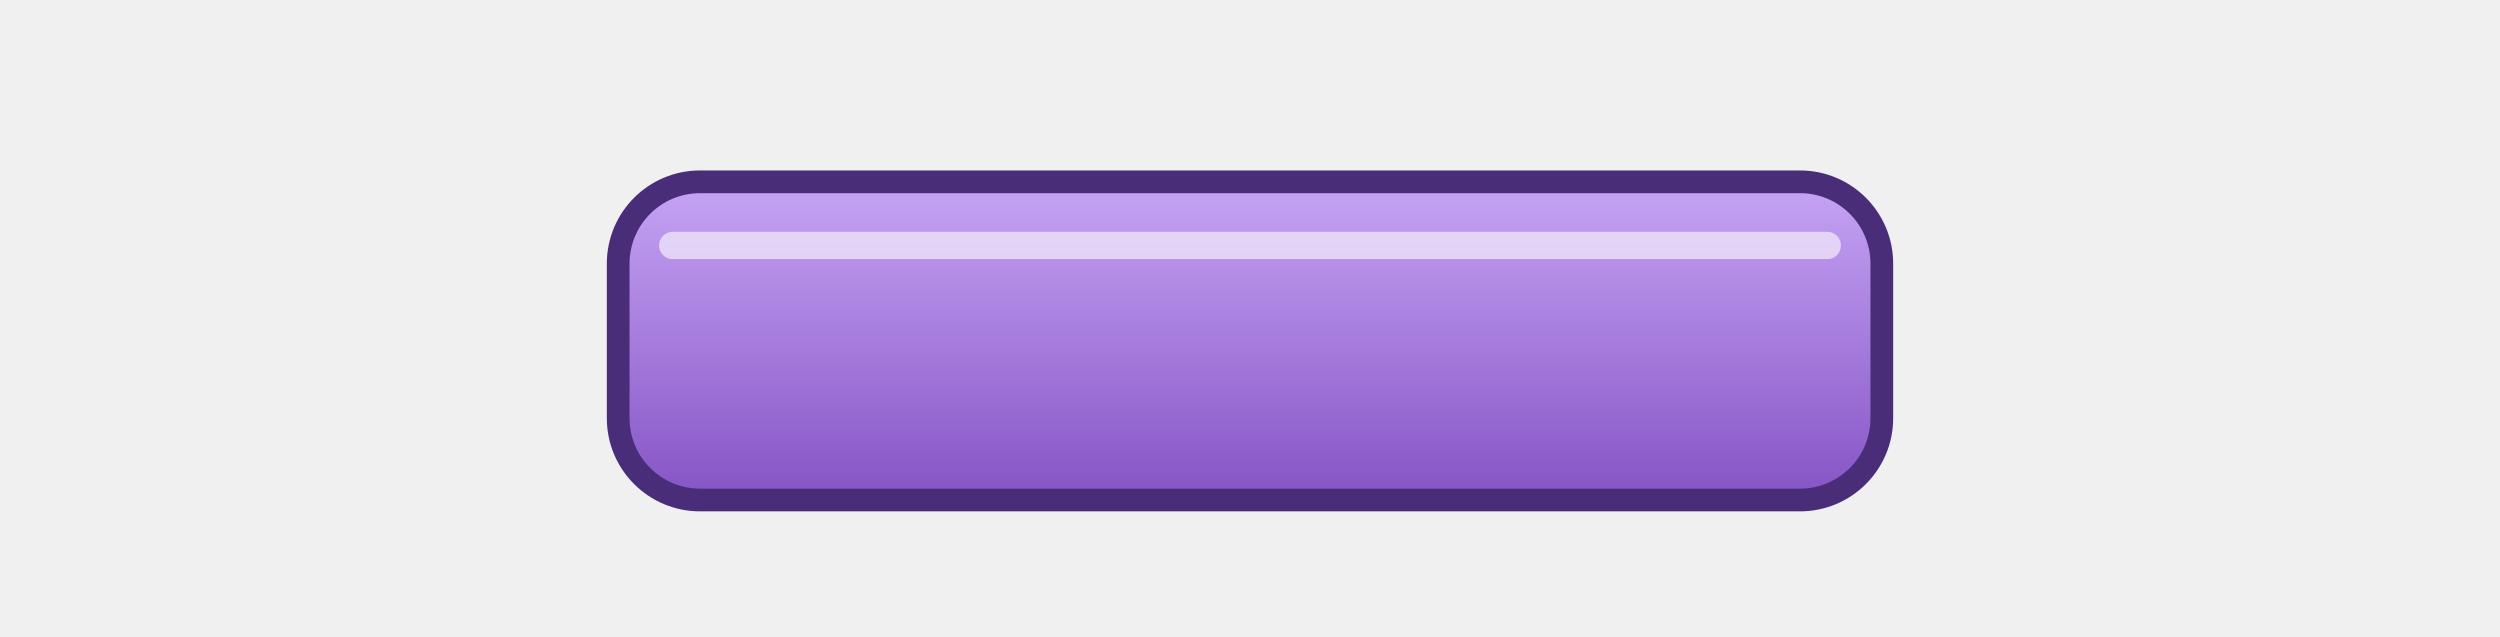
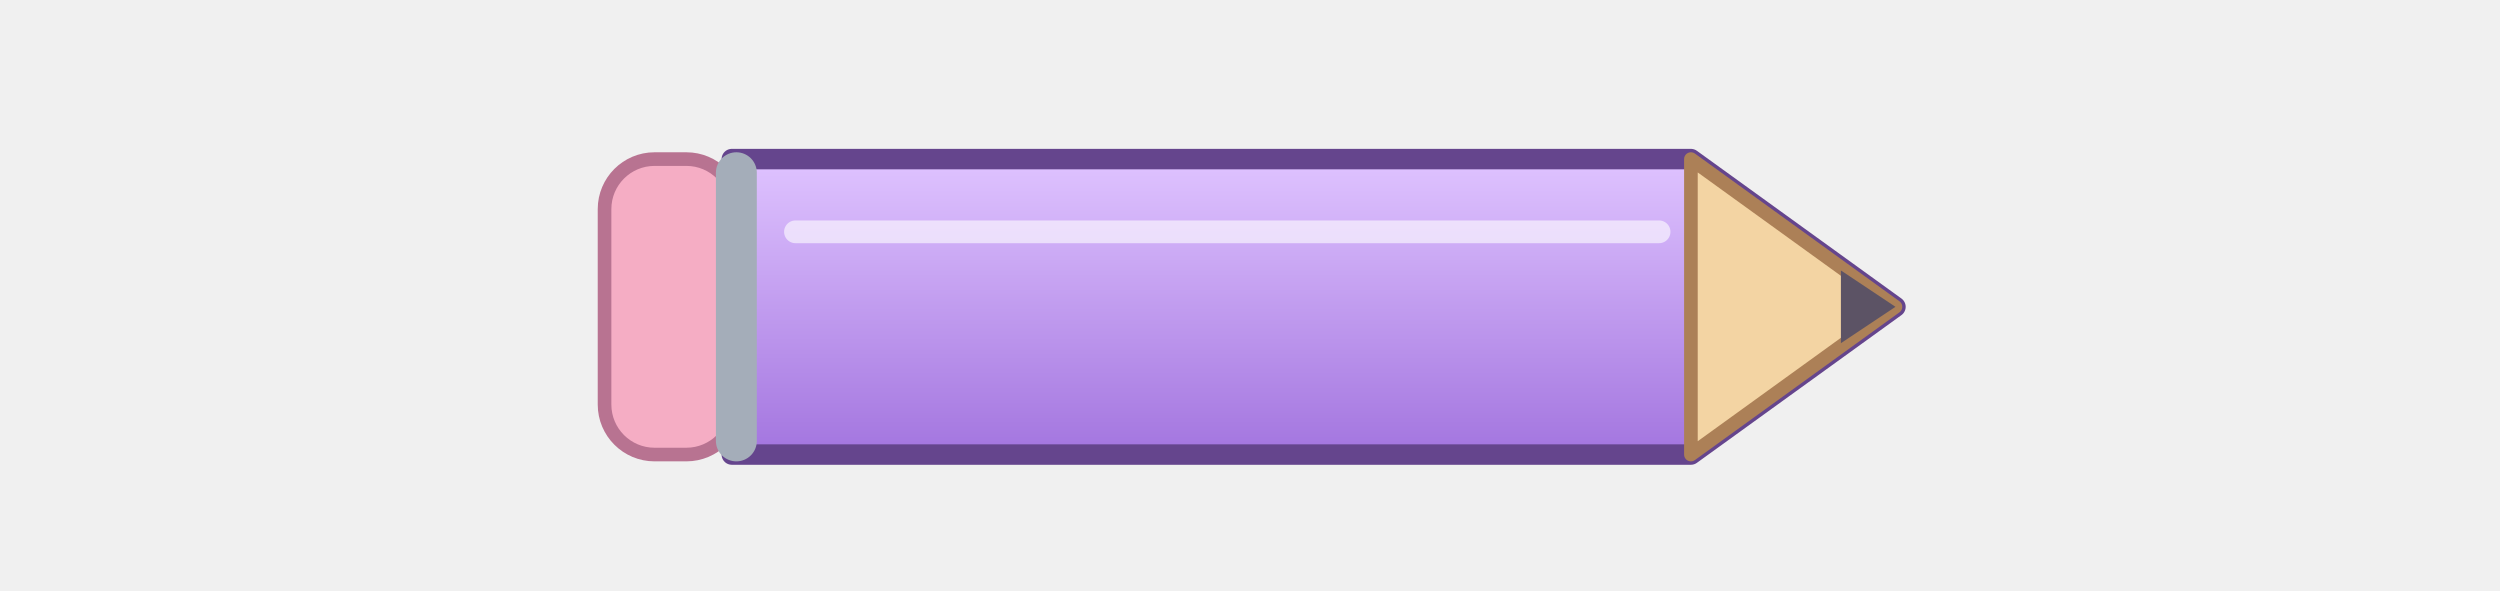
- <svg xmlns="http://www.w3.org/2000/svg" width="550" height="140" viewBox="25 255 550 140">
+ <svg xmlns="http://www.w3.org/2000/svg" width="550" height="130" viewBox="25 265 550 130">
  <defs>
-     <linearGradient id="color" x2="1" y2="0">
-       <stop stop-color="#8554c5" />
-       <stop offset=".25" stop-color="#c6a4f4" />
-       <stop offset=".65" stop-color="#8554c5" />
-       <stop offset="1" stop-color="#4a2d79" />
+     <linearGradient id="plano" x2="0" y2="1">
+       <stop stop-color="#dfc3ff" />
+       <stop offset="1" stop-color="#a375df" />
    </linearGradient>
-     <linearGradient id="plano" x2="0" y2="1">
-       <stop stop-color="#c6a4f4" />
-       <stop offset="1" stop-color="#8554c5" />
+     <linearGradient id="redondo">
+       <stop stop-color="#a375df" />
+       <stop offset=".23" stop-color="#dfc3ff" />
+       <stop offset=".55" stop-color="#a375df" />
+       <stop offset="1" stop-color="#65458d" />
+     </linearGradient>
+     <linearGradient id="vidrio">
+       <stop stop-color="#90cfdf" stop-opacity=".65" />
+       <stop offset=".2" stop-color="#effdff" stop-opacity=".5" />
+       <stop offset=".5" stop-color="#b9e4ee" stop-opacity=".2" />
+       <stop offset="1" stop-color="#70b1cd" stop-opacity=".65" />
    </linearGradient>
  </defs>
-   <g stroke="#4a2d79" stroke-width="5" stroke-linejoin="round" stroke-linecap="round">
-     <rect x="161" y="295" width="278" height="70" rx="18" fill="url(#plano)" />
-     <path d="M173 309H427" stroke="white" stroke-opacity=".6" stroke-width="6" />
+   <g stroke="#65458d" stroke-width="4.5" stroke-linejoin="round" stroke-linecap="round">
+     <path d="M186 300H397L442 332.5L397 365H186Z" fill="url(#plano)" />
+     <path d="M397 300L442 332.5L397 365Z" fill="#f3d4a3" stroke="#ac8057" stroke-width="3" />
+     <path d="m430 324.5 12 8-12 8Z" fill="#5c5365" stroke="none" />
+     <rect x="158" y="300" width="29" height="65" rx="11" fill="#f5adc4" stroke="#b87391" stroke-width="3" />
+     <path d="M187 303V362" stroke="#a4adb9" stroke-width="9" />
+     <path d="M200 316H390" stroke="white" stroke-opacity=".6" stroke-width="5" />
  </g>
</svg>
